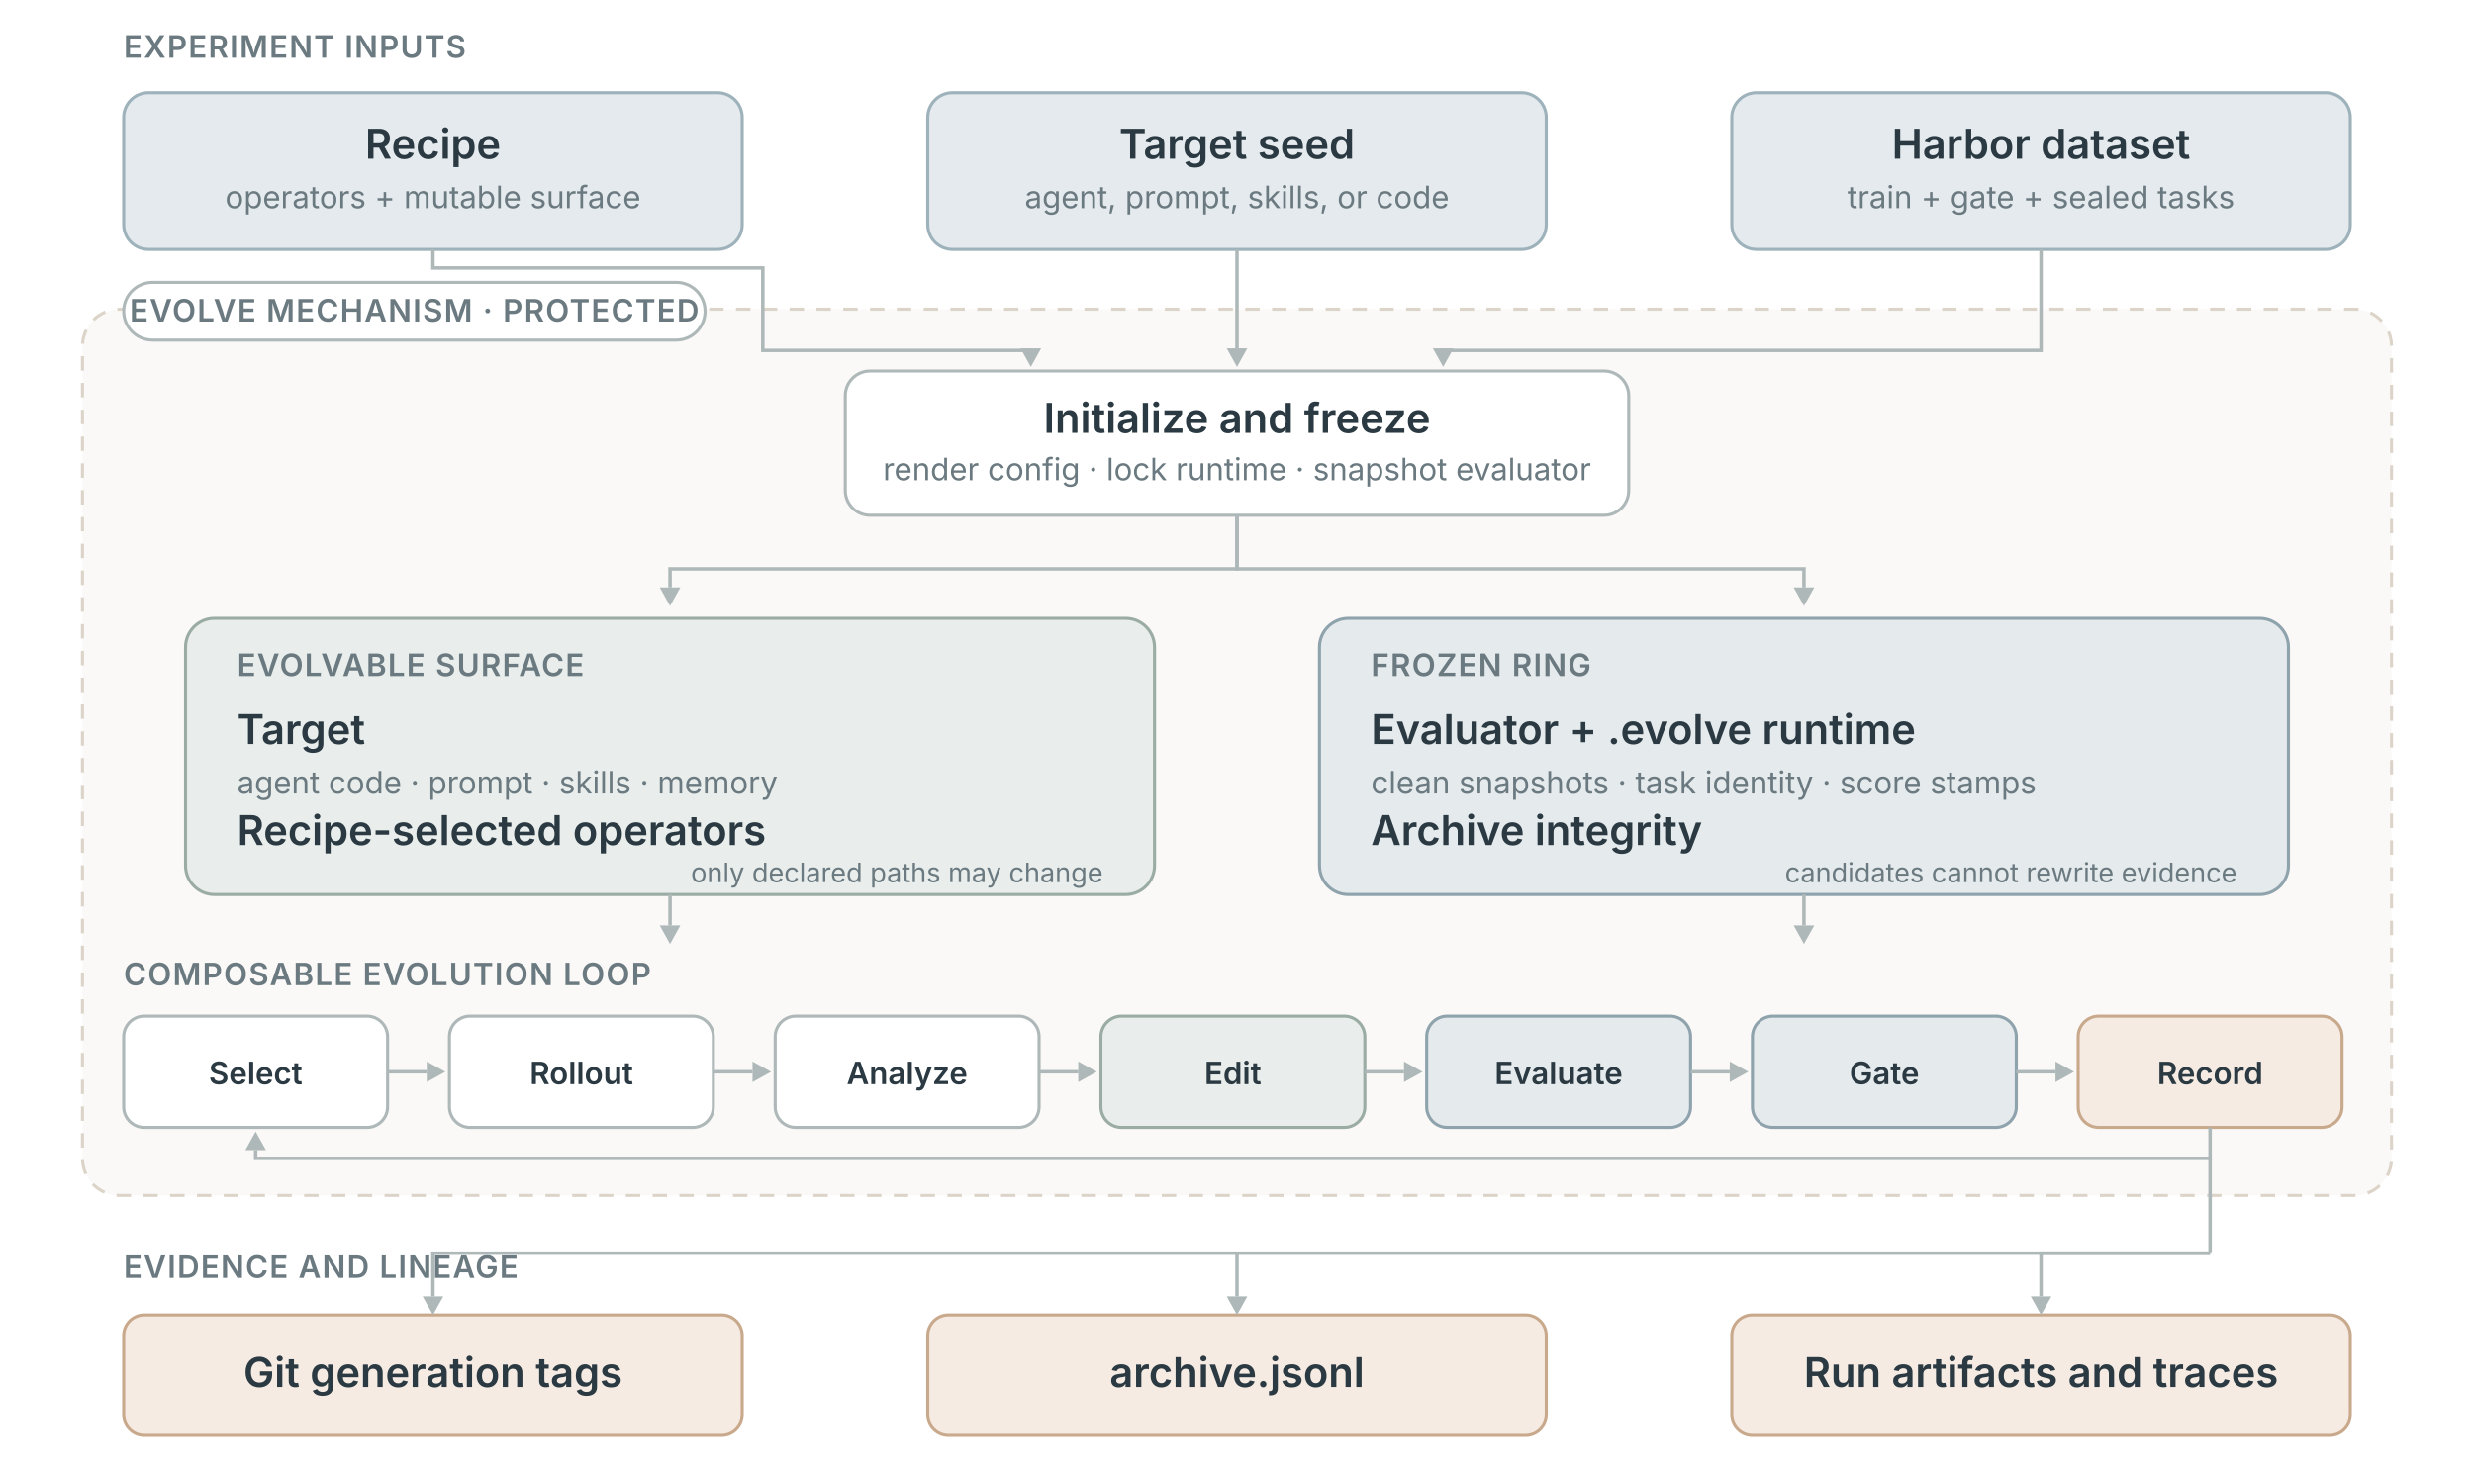
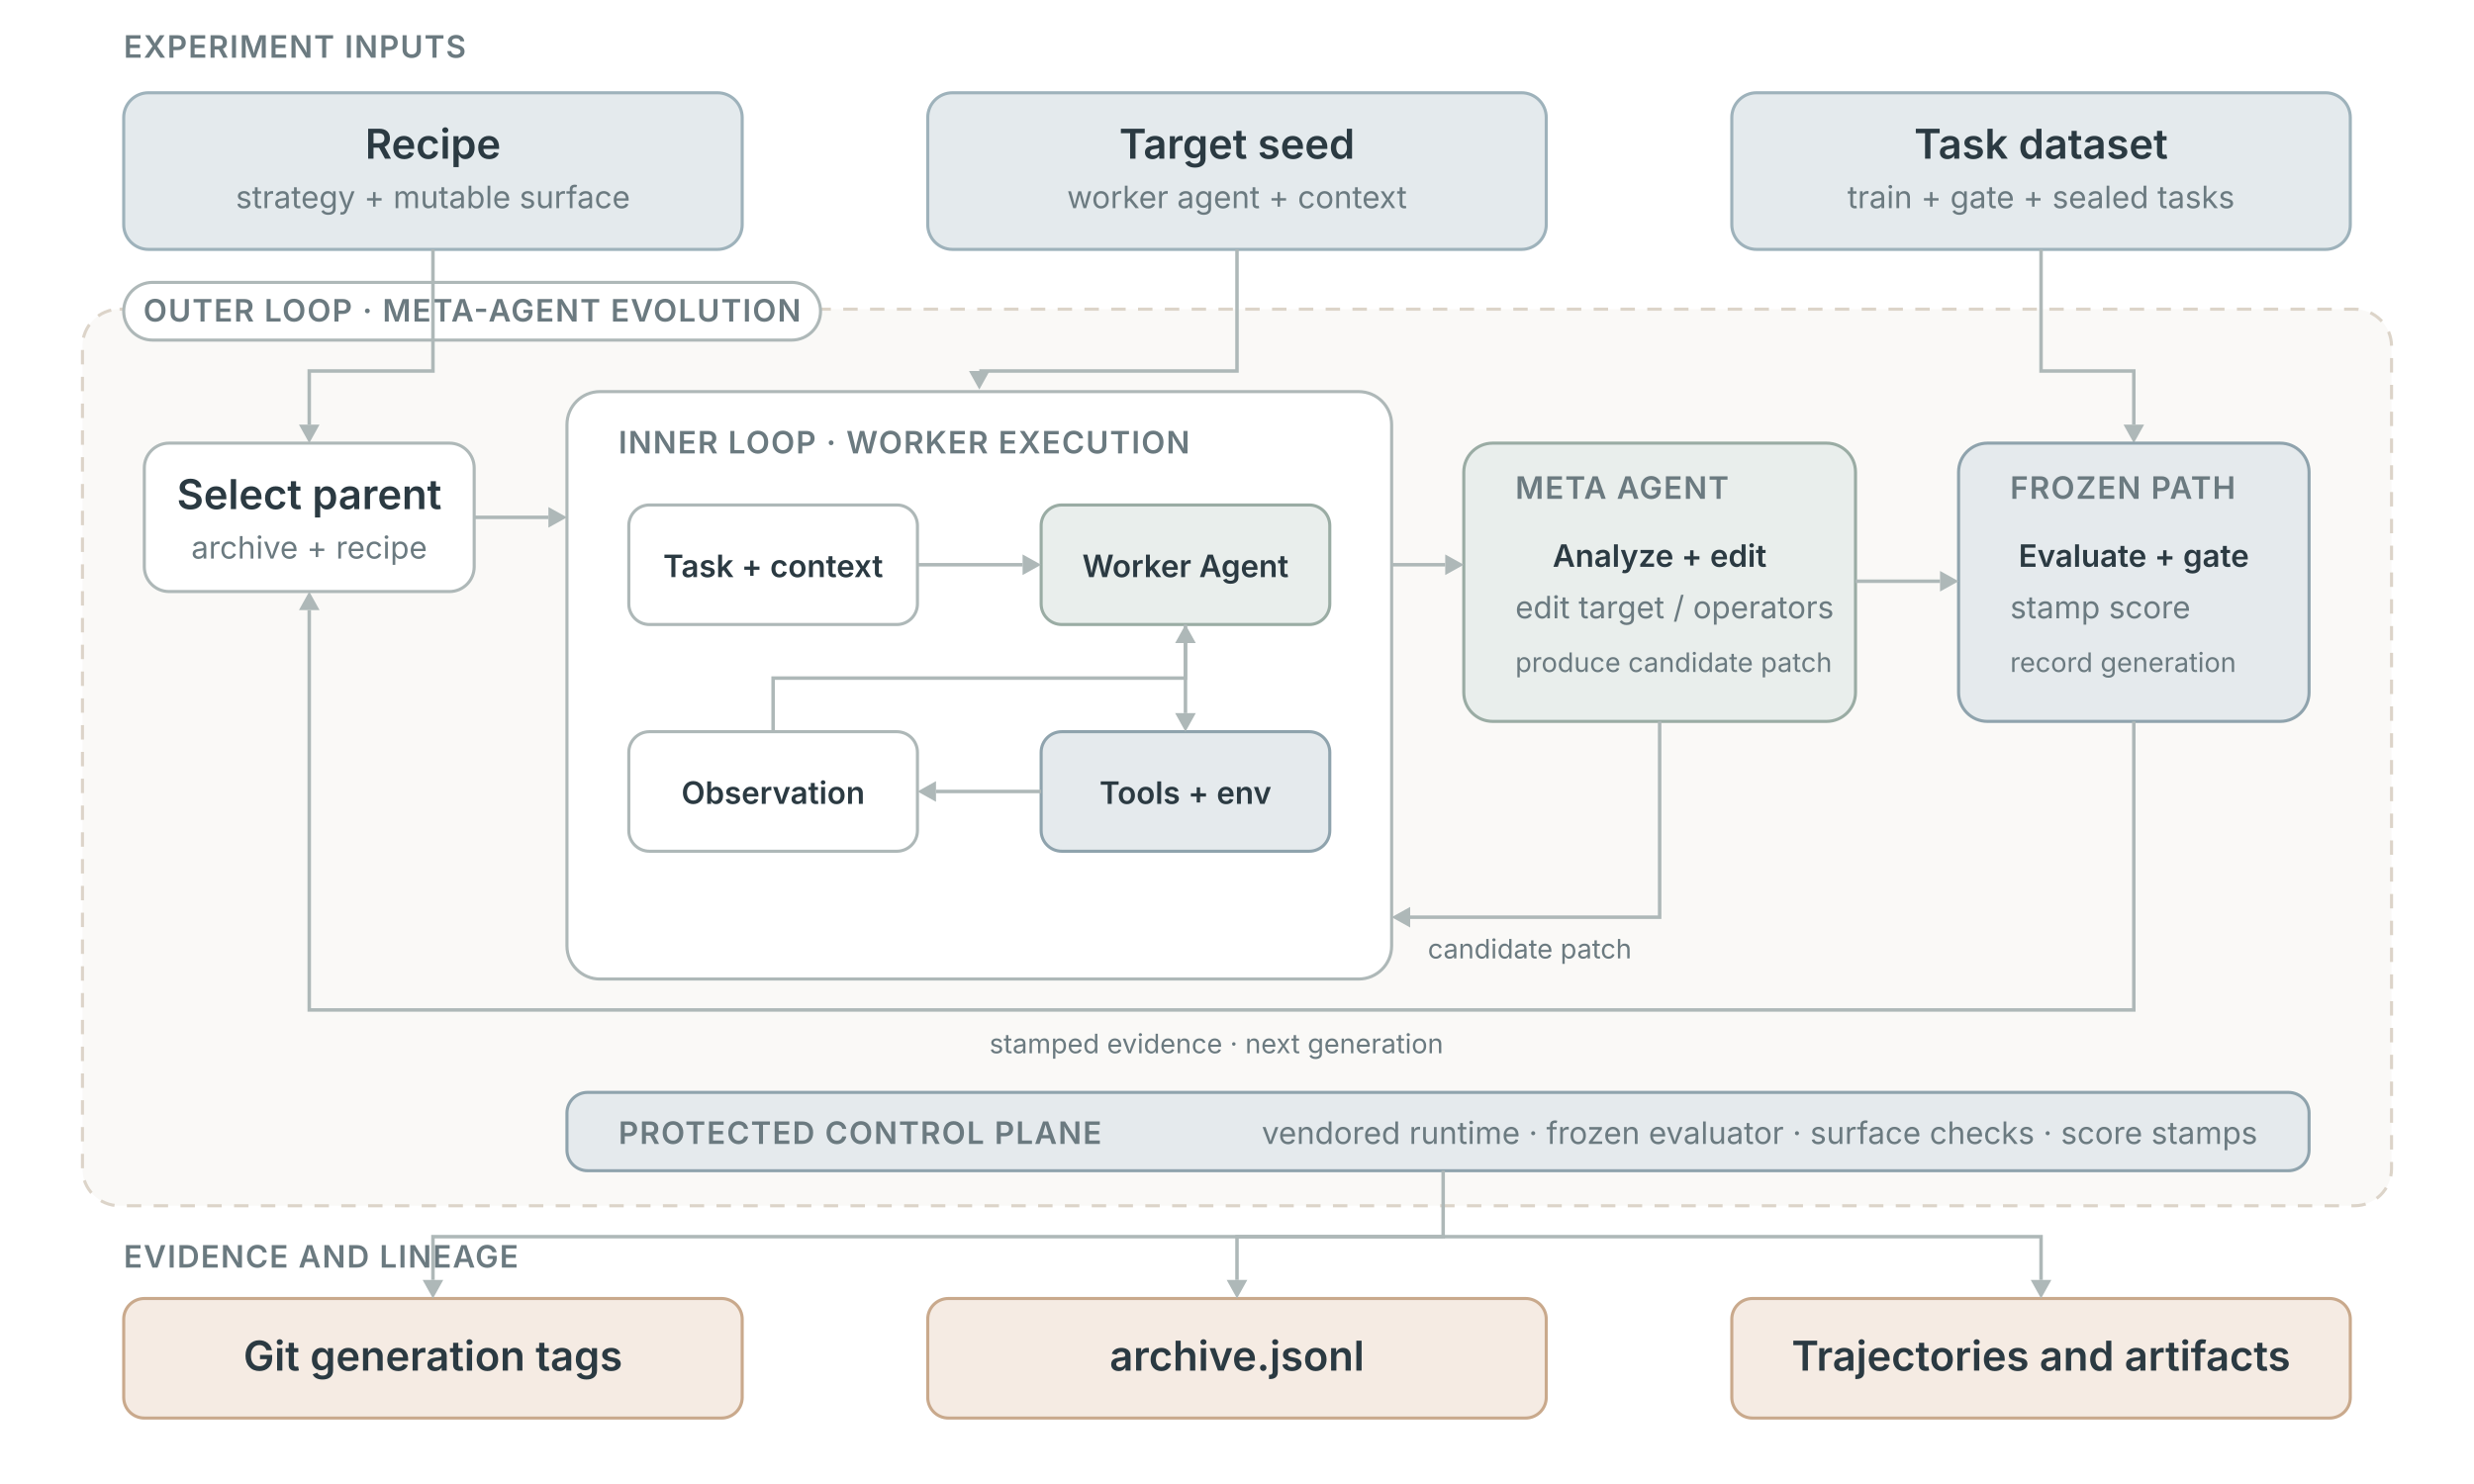
<svg xmlns="http://www.w3.org/2000/svg" width="1280" height="768" viewBox="0 0 1200 720" role="img" aria-labelledby="title description">
  <style>
    text { font-family: "Noto Sans SC", -apple-system, BlinkMacSystemFont, "Segoe UI", sans-serif; fill: #2b3a42; }
    .section-label { font-size: 15px; font-weight: 600; letter-spacing: 0.04em; fill: #6b7a80; }
    .title { font-size: 20px; font-weight: 600; }
    .body { font-size: 15px; fill: #6b7a80; }
    .small { font-size: 13px; fill: #6b7a80; }
    .node-label { font-size: 15px; font-weight: 600; }
    .canvas { fill: #ffffff; }
    .surface { fill: #ffffff; stroke: #aeb8b8; stroke-width: 1.5; }
    .input { fill: #e4eaed; stroke: #9eb2bb; stroke-width: 1.5; }
    .mutable { fill: #e9eeec; stroke: #9aaca4; stroke-width: 1.5; }
    .protected { fill: #e5eaed; stroke: #8fa3ad; stroke-width: 1.5; }
    .evidence { fill: #f5ebe3; stroke: #c9a98c; stroke-width: 1.5; }
    .boundary { fill: #faf9f7; stroke: #dcd4c9; stroke-width: 1.5; stroke-dasharray: 7 6; }
    .flow { fill: none; stroke: #aeb8b8; stroke-width: 1.7; }
    .arrow-fill { fill: #aeb8b8; }
  </style>
  <rect x="0" y="0" width="1200" height="720" rx="0" class="canvas" />
  <text x="60" y="28" class="section-label">EXPERIMENT INPUTS</text>
  <rect x="60" y="45" width="300" height="76" rx="12" class="input" />
  <text x="210" y="77" text-anchor="middle" class="title">Recipe</text>
-   <text x="210" y="101" text-anchor="middle" class="body">operators + mutable surface</text>
+   <text x="210" y="101" text-anchor="middle" class="body">strategy + mutable surface</text>
  <rect x="450" y="45" width="300" height="76" rx="12" class="input" />
  <text x="600" y="77" text-anchor="middle" class="title">Target seed</text>
-   <text x="600" y="101" text-anchor="middle" class="body">agent, prompt, skills, or code</text>
+   <text x="600" y="101" text-anchor="middle" class="body">worker agent + context</text>
  <rect x="840" y="45" width="300" height="76" rx="12" class="input" />
-   <text x="990" y="77" text-anchor="middle" class="title">Harbor dataset</text>
+   <text x="990" y="77" text-anchor="middle" class="title">Task dataset</text>
  <text x="990" y="101" text-anchor="middle" class="body">train + gate + sealed tasks</text>
-   <rect x="40" y="150" width="1120" height="430" rx="18" class="boundary" />
-   <rect x="60" y="137" width="282" height="28" rx="14" class="surface" />
-   <text x="201" y="156" text-anchor="middle" class="section-label">EVOLVE MECHANISM · PROTECTED</text>
-   <path d="M 210 121 V 130 H 370 V 170 H 500" class="flow" />
-   <polygon points="500,178 495,169 505,169" class="arrow-fill" />
-   <line x1="600" y1="121" x2="600" y2="169" class="flow" />
-   <polygon points="600,178 595,169 605,169" class="arrow-fill" />
-   <path d="M 990 121 V 170 H 700" class="flow" />
-   <polygon points="700,178 695,169 705,169" class="arrow-fill" />
-   <rect x="410" y="180" width="380" height="70" rx="12" class="surface" />
-   <text x="600" y="210" text-anchor="middle" class="title">Initialize and freeze</text>
-   <text x="600" y="233" text-anchor="middle" class="body">render config · lock runtime · snapshot evaluator</text>
-   <path d="M 600 250 V 276 H 325 V 285" class="flow" />
-   <polygon points="325,294 320,285 330,285" class="arrow-fill" />
-   <path d="M 600 250 V 276 H 875 V 285" class="flow" />
-   <polygon points="875,294 870,285 880,285" class="arrow-fill" />
-   <rect x="90" y="300" width="470" height="134" rx="14" class="mutable" />
-   <text x="115" y="328" class="section-label">EVOLVABLE SURFACE</text>
-   <text x="115" y="361" class="title">Target</text>
-   <text x="115" y="385" class="body">agent code · prompt · skills · memory</text>
-   <text x="115" y="410" class="title">Recipe-selected operators</text>
-   <text x="535" y="428" text-anchor="end" class="small">only declared paths may change</text>
-   <rect x="640" y="300" width="470" height="134" rx="14" class="protected" />
-   <text x="665" y="328" class="section-label">FROZEN RING</text>
-   <text x="665" y="361" class="title">Evaluator + .evolve runtime</text>
-   <text x="665" y="385" class="body">clean snapshots · task identity · score stamps</text>
-   <text x="665" y="410" class="title">Archive integrity</text>
-   <text x="1085" y="428" text-anchor="end" class="small">candidates cannot rewrite evidence</text>
-   <line x1="325" y1="434" x2="325" y2="449" class="flow" />
-   <polygon points="325,458 320,449 330,449" class="arrow-fill" />
-   <line x1="875" y1="434" x2="875" y2="449" class="flow" />
-   <polygon points="875,458 870,449 880,449" class="arrow-fill" />
-   <text x="60" y="478" class="section-label">COMPOSABLE EVOLUTION LOOP</text>
-   <rect x="60" y="493" width="128" height="54" rx="10" class="surface" />
-   <text x="124" y="526" text-anchor="middle" class="node-label">Select</text>
-   <rect x="218" y="493" width="128" height="54" rx="10" class="surface" />
-   <text x="282" y="526" text-anchor="middle" class="node-label">Rollout</text>
-   <rect x="376" y="493" width="128" height="54" rx="10" class="surface" />
-   <text x="440" y="526" text-anchor="middle" class="node-label">Analyze</text>
-   <rect x="534" y="493" width="128" height="54" rx="10" class="mutable" />
-   <text x="598" y="526" text-anchor="middle" class="node-label">Edit</text>
-   <rect x="692" y="493" width="128" height="54" rx="10" class="protected" />
-   <text x="756" y="526" text-anchor="middle" class="node-label">Evaluate</text>
-   <rect x="850" y="493" width="128" height="54" rx="10" class="protected" />
-   <text x="914" y="526" text-anchor="middle" class="node-label">Gate</text>
-   <rect x="1008" y="493" width="128" height="54" rx="10" class="evidence" />
-   <text x="1072" y="526" text-anchor="middle" class="node-label">Record</text>
-   <line x1="188" y1="520" x2="207" y2="520" class="flow" />
-   <polygon points="216,520 207,515 207,525" class="arrow-fill" />
-   <line x1="346" y1="520" x2="365" y2="520" class="flow" />
-   <polygon points="374,520 365,515 365,525" class="arrow-fill" />
-   <line x1="504" y1="520" x2="523" y2="520" class="flow" />
-   <polygon points="532,520 523,515 523,525" class="arrow-fill" />
-   <line x1="662" y1="520" x2="681" y2="520" class="flow" />
-   <polygon points="690,520 681,515 681,525" class="arrow-fill" />
-   <line x1="820" y1="520" x2="839" y2="520" class="flow" />
-   <polygon points="848,520 839,515 839,525" class="arrow-fill" />
-   <line x1="978" y1="520" x2="997" y2="520" class="flow" />
-   <polygon points="1006,520 997,515 997,525" class="arrow-fill" />
-   <path d="M 1072 547 V 562 H 124 V 558" class="flow" />
-   <polygon points="124,549 119,558 129,558" class="arrow-fill" />
-   <line x1="1072" y1="562" x2="1072" y2="608" class="flow" />
-   <text x="60" y="620" class="section-label">EVIDENCE AND LINEAGE</text>
-   <rect x="60" y="638" width="300" height="58" rx="10" class="evidence" />
-   <text x="210" y="673" text-anchor="middle" class="title">Git generation tags</text>
-   <rect x="450" y="638" width="300" height="58" rx="10" class="evidence" />
-   <text x="600" y="673" text-anchor="middle" class="title">archive.jsonl</text>
-   <rect x="840" y="638" width="300" height="58" rx="10" class="evidence" />
-   <text x="990" y="673" text-anchor="middle" class="title">Run artifacts and traces</text>
-   <path d="M 1072 608 H 210 V 629" class="flow" />
-   <polygon points="210,638 205,629 215,629" class="arrow-fill" />
-   <line x1="600" y1="608" x2="600" y2="629" class="flow" />
-   <polygon points="600,638 595,629 605,629" class="arrow-fill" />
-   <path d="M 1072 608 H 990 V 629" class="flow" />
-   <polygon points="990,638 985,629 995,629" class="arrow-fill" />
+   <rect x="40" y="150" width="1120" height="435" rx="18" class="boundary" />
+   <rect x="60" y="137" width="338" height="28" rx="14" class="surface" />
+   <text x="229" y="156" text-anchor="middle" class="section-label">OUTER LOOP · META-AGENT EVOLUTION</text>
+   <path d="M 210 121 V 180 H 150 V 206" class="flow" />
+   <polygon points="150,215 145,206 155,206" class="arrow-fill" />
+   <path d="M 600 121 V 180 H 475" class="flow" />
+   <polygon points="475,189 470,180 480,180" class="arrow-fill" />
+   <path d="M 990 121 V 180 H 1035 V 206" class="flow" />
+   <polygon points="1035,215 1030,206 1040,206" class="arrow-fill" />
+   <rect x="70" y="215" width="160" height="72" rx="12" class="surface" />
+   <text x="150" y="247" text-anchor="middle" class="title">Select parent</text>
+   <text x="150" y="271" text-anchor="middle" class="body">archive + recipe</text>
+   <rect x="275" y="190" width="400" height="285" rx="16" class="surface" />
+   <text x="300" y="220" class="section-label">INNER LOOP · WORKER EXECUTION</text>
+   <rect x="305" y="245" width="140" height="58" rx="10" class="surface" />
+   <text x="375" y="280" text-anchor="middle" class="node-label">Task + context</text>
+   <rect x="505" y="245" width="140" height="58" rx="10" class="mutable" />
+   <text x="575" y="280" text-anchor="middle" class="node-label">Worker Agent</text>
+   <rect x="505" y="355" width="140" height="58" rx="10" class="protected" />
+   <text x="575" y="390" text-anchor="middle" class="node-label">Tools + env</text>
+   <rect x="305" y="355" width="140" height="58" rx="10" class="surface" />
+   <text x="375" y="390" text-anchor="middle" class="node-label">Observation</text>
+   <line x1="445" y1="274" x2="496" y2="274" class="flow" />
+   <polygon points="505,274 496,269 496,279" class="arrow-fill" />
+   <line x1="575" y1="303" x2="575" y2="346" class="flow" />
+   <polygon points="575,355 570,346 580,346" class="arrow-fill" />
+   <line x1="505" y1="384" x2="454" y2="384" class="flow" />
+   <polygon points="445,384 454,379 454,389" class="arrow-fill" />
+   <path d="M 375 355 V 329 H 575 V 312" class="flow" />
+   <polygon points="575,303 570,312 580,312" class="arrow-fill" />
+   <rect x="710" y="215" width="190" height="135" rx="14" class="mutable" />
+   <text x="735" y="242" class="section-label">META AGENT</text>
+   <text x="805" y="275" text-anchor="middle" class="node-label">Analyze + edit</text>
+   <text x="735" y="300" class="body">edit target / operators</text>
+   <text x="735" y="326" class="small">produce candidate patch</text>
+   <rect x="950" y="215" width="170" height="135" rx="14" class="protected" />
+   <text x="975" y="242" class="section-label">FROZEN PATH</text>
+   <text x="1035" y="275" text-anchor="middle" class="node-label">Evaluate + gate</text>
+   <text x="975" y="300" class="body">stamp score</text>
+   <text x="975" y="326" class="small">record generation</text>
+   <line x1="230" y1="251" x2="266" y2="251" class="flow" />
+   <polygon points="275,251 266,246 266,256" class="arrow-fill" />
+   <line x1="675" y1="274" x2="701" y2="274" class="flow" />
+   <polygon points="710,274 701,269 701,279" class="arrow-fill" />
+   <line x1="900" y1="282" x2="941" y2="282" class="flow" />
+   <polygon points="950,282 941,277 941,287" class="arrow-fill" />
+   <path d="M 1035 350 V 490 H 150 V 296" class="flow" />
+   <polygon points="150,287 145,296 155,296" class="arrow-fill" />
+   <text x="590" y="511" text-anchor="middle" class="small">stamped evidence · next generation</text>
+   <path d="M 805 350 V 445 H 684" class="flow" />
+   <polygon points="675,445 684,440 684,450" class="arrow-fill" />
+   <text x="742" y="465" text-anchor="middle" class="small">candidate patch</text>
+   <rect x="275" y="530" width="845" height="38" rx="10" class="protected" />
+   <text x="300" y="555" class="section-label">PROTECTED CONTROL PLANE</text>
+   <text x="1095" y="555" text-anchor="end" class="body">vendored runtime · frozen evaluator · surface checks · score stamps</text>
+   <text x="60" y="615" class="section-label">EVIDENCE AND LINEAGE</text>
+   <rect x="60" y="630" width="300" height="58" rx="10" class="evidence" />
+   <text x="210" y="665" text-anchor="middle" class="title">Git generation tags</text>
+   <rect x="450" y="630" width="300" height="58" rx="10" class="evidence" />
+   <text x="600" y="665" text-anchor="middle" class="title">archive.jsonl</text>
+   <rect x="840" y="630" width="300" height="58" rx="10" class="evidence" />
+   <text x="990" y="665" text-anchor="middle" class="title">Trajectories and artifacts</text>
+   <path d="M 700 568 V 600 H 210 V 621" class="flow" />
+   <polygon points="210,630 205,621 215,621" class="arrow-fill" />
+   <path d="M 700 600 H 600 V 621" class="flow" />
+   <polygon points="600,630 595,621 605,621" class="arrow-fill" />
+   <path d="M 700 600 H 990 V 621" class="flow" />
+   <polygon points="990,630 985,621 995,621" class="arrow-fill" />
</svg>
